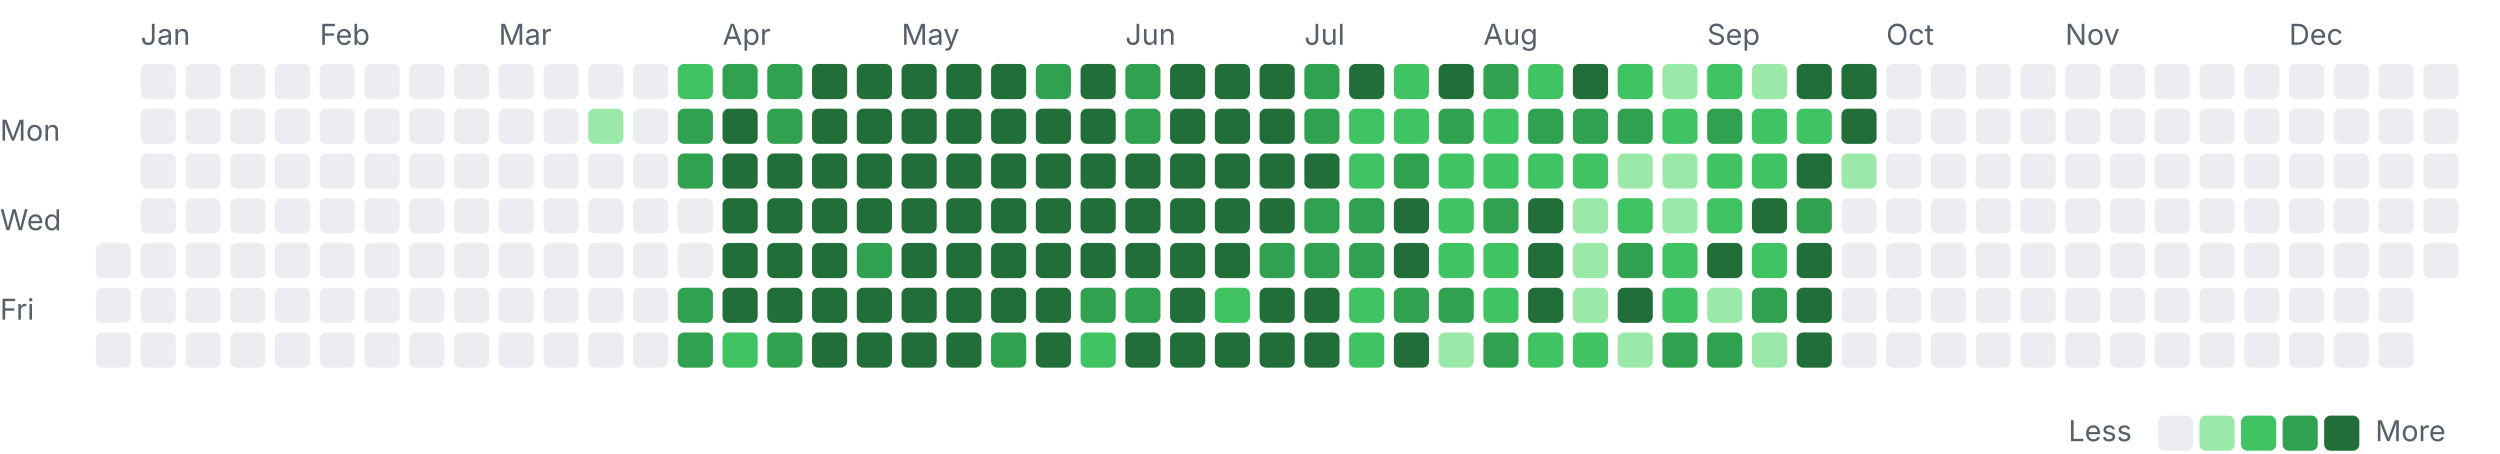
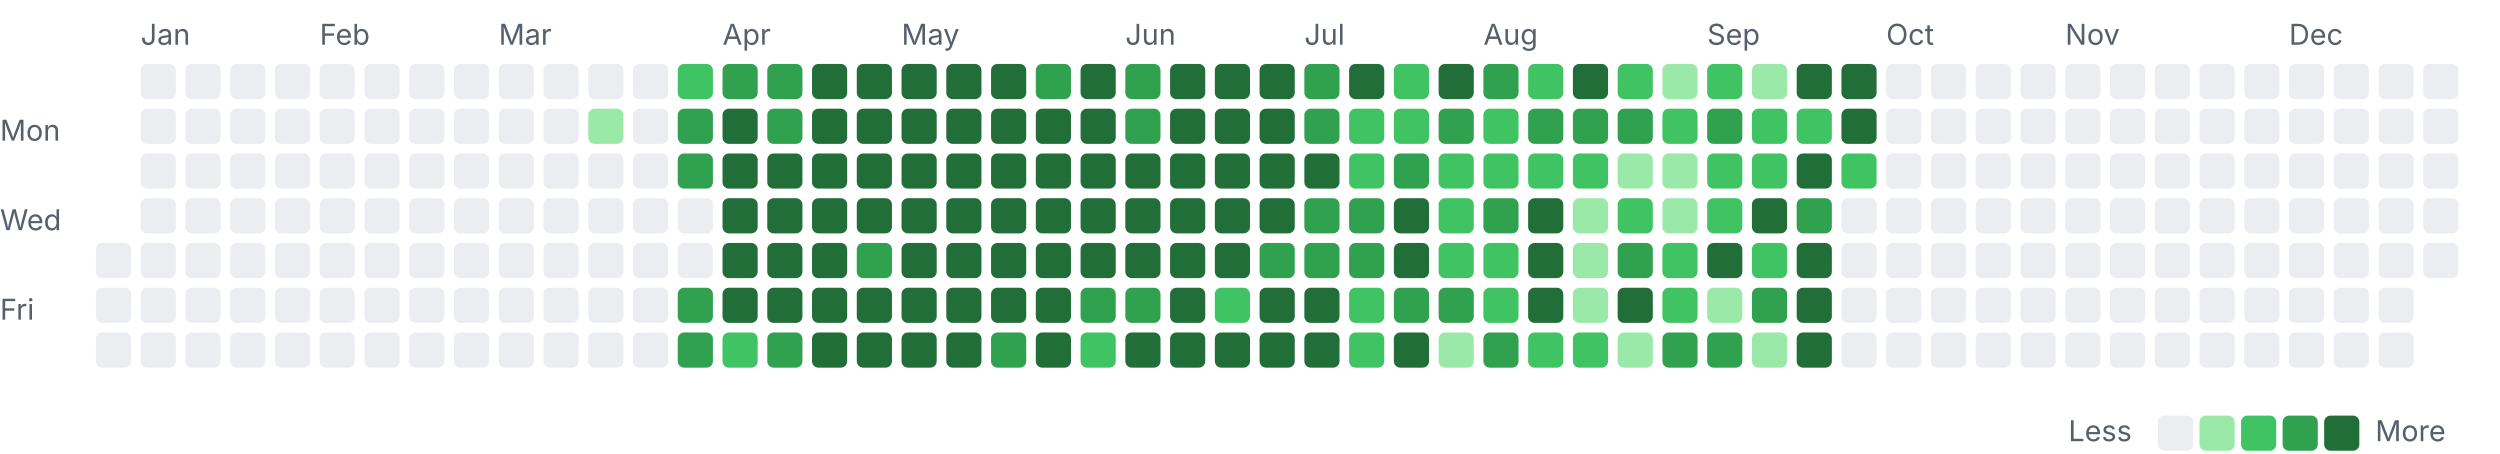
<svg xmlns="http://www.w3.org/2000/svg" width="782" height="142" viewBox="0 0 782 142">
  <style>.l0{fill:#ebedf0}.l1{fill:#9be9a8}.l2{fill:#40c463}.l3{fill:#30a14e}.l4{fill:#216e39} .lbl{fill:#57606a;font:9px -apple-system,Segoe UI,sans-serif}@media(prefers-color-scheme:dark){.l0{fill:#161b22}.l1{fill:#0e4429}.l2{fill:#006d32}.l3{fill:#26a641}.l4{fill:#39d353} .lbl{fill:#8b949e}}</style>
  <text class="lbl" x="44" y="14">Jan</text>
  <text class="lbl" x="100" y="14">Feb</text>
  <text class="lbl" x="156" y="14">Mar</text>
  <text class="lbl" x="226" y="14">Apr</text>
  <text class="lbl" x="282" y="14">May</text>
  <text class="lbl" x="352" y="14">Jun</text>
  <text class="lbl" x="408" y="14">Jul</text>
  <text class="lbl" x="464" y="14">Aug</text>
  <text class="lbl" x="534" y="14">Sep</text>
  <text class="lbl" x="590" y="14">Oct</text>
  <text class="lbl" x="646" y="14">Nov</text>
  <text class="lbl" x="716" y="14">Dec</text>
  <text class="lbl" x="0" y="44">Mon</text>
  <text class="lbl" x="0" y="72">Wed</text>
  <text class="lbl" x="0" y="100">Fri</text>
  <rect class="l0" x="30" y="76" width="11" height="11" rx="2" />
  <rect class="l0" x="30" y="90" width="11" height="11" rx="2" />
  <rect class="l0" x="30" y="104" width="11" height="11" rx="2" />
  <rect class="l0" x="44" y="20" width="11" height="11" rx="2" />
  <rect class="l0" x="44" y="34" width="11" height="11" rx="2" />
  <rect class="l0" x="44" y="48" width="11" height="11" rx="2" />
  <rect class="l0" x="44" y="62" width="11" height="11" rx="2" />
  <rect class="l0" x="44" y="76" width="11" height="11" rx="2" />
  <rect class="l0" x="44" y="90" width="11" height="11" rx="2" />
  <rect class="l0" x="44" y="104" width="11" height="11" rx="2" />
  <rect class="l0" x="58" y="20" width="11" height="11" rx="2" />
  <rect class="l0" x="58" y="34" width="11" height="11" rx="2" />
  <rect class="l0" x="58" y="48" width="11" height="11" rx="2" />
  <rect class="l0" x="58" y="62" width="11" height="11" rx="2" />
  <rect class="l0" x="58" y="76" width="11" height="11" rx="2" />
  <rect class="l0" x="58" y="90" width="11" height="11" rx="2" />
  <rect class="l0" x="58" y="104" width="11" height="11" rx="2" />
  <rect class="l0" x="72" y="20" width="11" height="11" rx="2" />
  <rect class="l0" x="72" y="34" width="11" height="11" rx="2" />
  <rect class="l0" x="72" y="48" width="11" height="11" rx="2" />
  <rect class="l0" x="72" y="62" width="11" height="11" rx="2" />
  <rect class="l0" x="72" y="76" width="11" height="11" rx="2" />
  <rect class="l0" x="72" y="90" width="11" height="11" rx="2" />
  <rect class="l0" x="72" y="104" width="11" height="11" rx="2" />
  <rect class="l0" x="86" y="20" width="11" height="11" rx="2" />
  <rect class="l0" x="86" y="34" width="11" height="11" rx="2" />
  <rect class="l0" x="86" y="48" width="11" height="11" rx="2" />
  <rect class="l0" x="86" y="62" width="11" height="11" rx="2" />
  <rect class="l0" x="86" y="76" width="11" height="11" rx="2" />
  <rect class="l0" x="86" y="90" width="11" height="11" rx="2" />
  <rect class="l0" x="86" y="104" width="11" height="11" rx="2" />
  <rect class="l0" x="100" y="20" width="11" height="11" rx="2" />
  <rect class="l0" x="100" y="34" width="11" height="11" rx="2" />
  <rect class="l0" x="100" y="48" width="11" height="11" rx="2" />
  <rect class="l0" x="100" y="62" width="11" height="11" rx="2" />
  <rect class="l0" x="100" y="76" width="11" height="11" rx="2" />
  <rect class="l0" x="100" y="90" width="11" height="11" rx="2" />
  <rect class="l0" x="100" y="104" width="11" height="11" rx="2" />
  <rect class="l0" x="114" y="20" width="11" height="11" rx="2" />
  <rect class="l0" x="114" y="34" width="11" height="11" rx="2" />
  <rect class="l0" x="114" y="48" width="11" height="11" rx="2" />
  <rect class="l0" x="114" y="62" width="11" height="11" rx="2" />
  <rect class="l0" x="114" y="76" width="11" height="11" rx="2" />
  <rect class="l0" x="114" y="90" width="11" height="11" rx="2" />
  <rect class="l0" x="114" y="104" width="11" height="11" rx="2" />
  <rect class="l0" x="128" y="20" width="11" height="11" rx="2" />
  <rect class="l0" x="128" y="34" width="11" height="11" rx="2" />
  <rect class="l0" x="128" y="48" width="11" height="11" rx="2" />
  <rect class="l0" x="128" y="62" width="11" height="11" rx="2" />
  <rect class="l0" x="128" y="76" width="11" height="11" rx="2" />
  <rect class="l0" x="128" y="90" width="11" height="11" rx="2" />
  <rect class="l0" x="128" y="104" width="11" height="11" rx="2" />
  <rect class="l0" x="142" y="20" width="11" height="11" rx="2" />
  <rect class="l0" x="142" y="34" width="11" height="11" rx="2" />
  <rect class="l0" x="142" y="48" width="11" height="11" rx="2" />
  <rect class="l0" x="142" y="62" width="11" height="11" rx="2" />
  <rect class="l0" x="142" y="76" width="11" height="11" rx="2" />
  <rect class="l0" x="142" y="90" width="11" height="11" rx="2" />
  <rect class="l0" x="142" y="104" width="11" height="11" rx="2" />
  <rect class="l0" x="156" y="20" width="11" height="11" rx="2" />
  <rect class="l0" x="156" y="34" width="11" height="11" rx="2" />
  <rect class="l0" x="156" y="48" width="11" height="11" rx="2" />
  <rect class="l0" x="156" y="62" width="11" height="11" rx="2" />
  <rect class="l0" x="156" y="76" width="11" height="11" rx="2" />
  <rect class="l0" x="156" y="90" width="11" height="11" rx="2" />
  <rect class="l0" x="156" y="104" width="11" height="11" rx="2" />
  <rect class="l0" x="170" y="20" width="11" height="11" rx="2" />
  <rect class="l0" x="170" y="34" width="11" height="11" rx="2" />
  <rect class="l0" x="170" y="48" width="11" height="11" rx="2" />
  <rect class="l0" x="170" y="62" width="11" height="11" rx="2" />
  <rect class="l0" x="170" y="76" width="11" height="11" rx="2" />
  <rect class="l0" x="170" y="90" width="11" height="11" rx="2" />
  <rect class="l0" x="170" y="104" width="11" height="11" rx="2" />
  <rect class="l0" x="184" y="20" width="11" height="11" rx="2" />
  <rect class="l1" x="184" y="34" width="11" height="11" rx="2" />
  <rect class="l0" x="184" y="48" width="11" height="11" rx="2" />
  <rect class="l0" x="184" y="62" width="11" height="11" rx="2" />
  <rect class="l0" x="184" y="76" width="11" height="11" rx="2" />
  <rect class="l0" x="184" y="90" width="11" height="11" rx="2" />
  <rect class="l0" x="184" y="104" width="11" height="11" rx="2" />
  <rect class="l0" x="198" y="20" width="11" height="11" rx="2" />
  <rect class="l0" x="198" y="34" width="11" height="11" rx="2" />
  <rect class="l0" x="198" y="48" width="11" height="11" rx="2" />
  <rect class="l0" x="198" y="62" width="11" height="11" rx="2" />
  <rect class="l0" x="198" y="76" width="11" height="11" rx="2" />
  <rect class="l0" x="198" y="90" width="11" height="11" rx="2" />
  <rect class="l0" x="198" y="104" width="11" height="11" rx="2" />
  <rect class="l2" x="212" y="20" width="11" height="11" rx="2" />
  <rect class="l3" x="212" y="34" width="11" height="11" rx="2" />
  <rect class="l3" x="212" y="48" width="11" height="11" rx="2" />
  <rect class="l0" x="212" y="62" width="11" height="11" rx="2" />
  <rect class="l0" x="212" y="76" width="11" height="11" rx="2" />
  <rect class="l3" x="212" y="90" width="11" height="11" rx="2" />
  <rect class="l3" x="212" y="104" width="11" height="11" rx="2" />
  <rect class="l3" x="226" y="20" width="11" height="11" rx="2" />
  <rect class="l4" x="226" y="34" width="11" height="11" rx="2" />
  <rect class="l4" x="226" y="48" width="11" height="11" rx="2" />
  <rect class="l4" x="226" y="62" width="11" height="11" rx="2" />
  <rect class="l4" x="226" y="76" width="11" height="11" rx="2" />
  <rect class="l4" x="226" y="90" width="11" height="11" rx="2" />
  <rect class="l2" x="226" y="104" width="11" height="11" rx="2" />
  <rect class="l3" x="240" y="20" width="11" height="11" rx="2" />
  <rect class="l3" x="240" y="34" width="11" height="11" rx="2" />
  <rect class="l4" x="240" y="48" width="11" height="11" rx="2" />
  <rect class="l4" x="240" y="62" width="11" height="11" rx="2" />
  <rect class="l4" x="240" y="76" width="11" height="11" rx="2" />
  <rect class="l4" x="240" y="90" width="11" height="11" rx="2" />
  <rect class="l3" x="240" y="104" width="11" height="11" rx="2" />
  <rect class="l4" x="254" y="20" width="11" height="11" rx="2" />
  <rect class="l4" x="254" y="34" width="11" height="11" rx="2" />
  <rect class="l4" x="254" y="48" width="11" height="11" rx="2" />
  <rect class="l4" x="254" y="62" width="11" height="11" rx="2" />
  <rect class="l4" x="254" y="76" width="11" height="11" rx="2" />
  <rect class="l4" x="254" y="90" width="11" height="11" rx="2" />
  <rect class="l4" x="254" y="104" width="11" height="11" rx="2" />
  <rect class="l4" x="268" y="20" width="11" height="11" rx="2" />
  <rect class="l4" x="268" y="34" width="11" height="11" rx="2" />
  <rect class="l4" x="268" y="48" width="11" height="11" rx="2" />
  <rect class="l4" x="268" y="62" width="11" height="11" rx="2" />
  <rect class="l3" x="268" y="76" width="11" height="11" rx="2" />
  <rect class="l4" x="268" y="90" width="11" height="11" rx="2" />
  <rect class="l4" x="268" y="104" width="11" height="11" rx="2" />
  <rect class="l4" x="282" y="20" width="11" height="11" rx="2" />
  <rect class="l4" x="282" y="34" width="11" height="11" rx="2" />
  <rect class="l4" x="282" y="48" width="11" height="11" rx="2" />
  <rect class="l4" x="282" y="62" width="11" height="11" rx="2" />
  <rect class="l4" x="282" y="76" width="11" height="11" rx="2" />
  <rect class="l4" x="282" y="90" width="11" height="11" rx="2" />
  <rect class="l4" x="282" y="104" width="11" height="11" rx="2" />
  <rect class="l4" x="296" y="20" width="11" height="11" rx="2" />
  <rect class="l4" x="296" y="34" width="11" height="11" rx="2" />
  <rect class="l4" x="296" y="48" width="11" height="11" rx="2" />
  <rect class="l4" x="296" y="62" width="11" height="11" rx="2" />
  <rect class="l4" x="296" y="76" width="11" height="11" rx="2" />
  <rect class="l4" x="296" y="90" width="11" height="11" rx="2" />
  <rect class="l4" x="296" y="104" width="11" height="11" rx="2" />
  <rect class="l4" x="310" y="20" width="11" height="11" rx="2" />
  <rect class="l4" x="310" y="34" width="11" height="11" rx="2" />
  <rect class="l4" x="310" y="48" width="11" height="11" rx="2" />
  <rect class="l4" x="310" y="62" width="11" height="11" rx="2" />
  <rect class="l4" x="310" y="76" width="11" height="11" rx="2" />
  <rect class="l4" x="310" y="90" width="11" height="11" rx="2" />
  <rect class="l3" x="310" y="104" width="11" height="11" rx="2" />
  <rect class="l3" x="324" y="20" width="11" height="11" rx="2" />
  <rect class="l4" x="324" y="34" width="11" height="11" rx="2" />
  <rect class="l4" x="324" y="48" width="11" height="11" rx="2" />
  <rect class="l4" x="324" y="62" width="11" height="11" rx="2" />
  <rect class="l4" x="324" y="76" width="11" height="11" rx="2" />
  <rect class="l4" x="324" y="90" width="11" height="11" rx="2" />
  <rect class="l4" x="324" y="104" width="11" height="11" rx="2" />
  <rect class="l4" x="338" y="20" width="11" height="11" rx="2" />
  <rect class="l4" x="338" y="34" width="11" height="11" rx="2" />
  <rect class="l4" x="338" y="48" width="11" height="11" rx="2" />
  <rect class="l4" x="338" y="62" width="11" height="11" rx="2" />
  <rect class="l4" x="338" y="76" width="11" height="11" rx="2" />
  <rect class="l3" x="338" y="90" width="11" height="11" rx="2" />
  <rect class="l2" x="338" y="104" width="11" height="11" rx="2" />
  <rect class="l3" x="352" y="20" width="11" height="11" rx="2" />
  <rect class="l3" x="352" y="34" width="11" height="11" rx="2" />
  <rect class="l4" x="352" y="48" width="11" height="11" rx="2" />
  <rect class="l4" x="352" y="62" width="11" height="11" rx="2" />
  <rect class="l4" x="352" y="76" width="11" height="11" rx="2" />
  <rect class="l3" x="352" y="90" width="11" height="11" rx="2" />
  <rect class="l4" x="352" y="104" width="11" height="11" rx="2" />
  <rect class="l4" x="366" y="20" width="11" height="11" rx="2" />
  <rect class="l4" x="366" y="34" width="11" height="11" rx="2" />
  <rect class="l4" x="366" y="48" width="11" height="11" rx="2" />
  <rect class="l4" x="366" y="62" width="11" height="11" rx="2" />
  <rect class="l4" x="366" y="76" width="11" height="11" rx="2" />
  <rect class="l4" x="366" y="90" width="11" height="11" rx="2" />
  <rect class="l4" x="366" y="104" width="11" height="11" rx="2" />
  <rect class="l4" x="380" y="20" width="11" height="11" rx="2" />
  <rect class="l4" x="380" y="34" width="11" height="11" rx="2" />
  <rect class="l4" x="380" y="48" width="11" height="11" rx="2" />
  <rect class="l4" x="380" y="62" width="11" height="11" rx="2" />
  <rect class="l4" x="380" y="76" width="11" height="11" rx="2" />
  <rect class="l2" x="380" y="90" width="11" height="11" rx="2" />
  <rect class="l4" x="380" y="104" width="11" height="11" rx="2" />
  <rect class="l4" x="394" y="20" width="11" height="11" rx="2" />
  <rect class="l4" x="394" y="34" width="11" height="11" rx="2" />
  <rect class="l4" x="394" y="48" width="11" height="11" rx="2" />
  <rect class="l4" x="394" y="62" width="11" height="11" rx="2" />
  <rect class="l3" x="394" y="76" width="11" height="11" rx="2" />
  <rect class="l4" x="394" y="90" width="11" height="11" rx="2" />
  <rect class="l4" x="394" y="104" width="11" height="11" rx="2" />
  <rect class="l3" x="408" y="20" width="11" height="11" rx="2" />
  <rect class="l3" x="408" y="34" width="11" height="11" rx="2" />
  <rect class="l4" x="408" y="48" width="11" height="11" rx="2" />
  <rect class="l3" x="408" y="62" width="11" height="11" rx="2" />
  <rect class="l3" x="408" y="76" width="11" height="11" rx="2" />
  <rect class="l4" x="408" y="90" width="11" height="11" rx="2" />
  <rect class="l4" x="408" y="104" width="11" height="11" rx="2" />
  <rect class="l4" x="422" y="20" width="11" height="11" rx="2" />
  <rect class="l2" x="422" y="34" width="11" height="11" rx="2" />
  <rect class="l2" x="422" y="48" width="11" height="11" rx="2" />
  <rect class="l3" x="422" y="62" width="11" height="11" rx="2" />
  <rect class="l3" x="422" y="76" width="11" height="11" rx="2" />
  <rect class="l2" x="422" y="90" width="11" height="11" rx="2" />
  <rect class="l2" x="422" y="104" width="11" height="11" rx="2" />
  <rect class="l2" x="436" y="20" width="11" height="11" rx="2" />
  <rect class="l2" x="436" y="34" width="11" height="11" rx="2" />
  <rect class="l3" x="436" y="48" width="11" height="11" rx="2" />
  <rect class="l4" x="436" y="62" width="11" height="11" rx="2" />
  <rect class="l4" x="436" y="76" width="11" height="11" rx="2" />
  <rect class="l3" x="436" y="90" width="11" height="11" rx="2" />
  <rect class="l4" x="436" y="104" width="11" height="11" rx="2" />
  <rect class="l4" x="450" y="20" width="11" height="11" rx="2" />
  <rect class="l3" x="450" y="34" width="11" height="11" rx="2" />
  <rect class="l2" x="450" y="48" width="11" height="11" rx="2" />
  <rect class="l2" x="450" y="62" width="11" height="11" rx="2" />
  <rect class="l2" x="450" y="76" width="11" height="11" rx="2" />
  <rect class="l3" x="450" y="90" width="11" height="11" rx="2" />
  <rect class="l1" x="450" y="104" width="11" height="11" rx="2" />
  <rect class="l3" x="464" y="20" width="11" height="11" rx="2" />
  <rect class="l2" x="464" y="34" width="11" height="11" rx="2" />
  <rect class="l2" x="464" y="48" width="11" height="11" rx="2" />
  <rect class="l3" x="464" y="62" width="11" height="11" rx="2" />
  <rect class="l2" x="464" y="76" width="11" height="11" rx="2" />
  <rect class="l2" x="464" y="90" width="11" height="11" rx="2" />
  <rect class="l3" x="464" y="104" width="11" height="11" rx="2" />
  <rect class="l2" x="478" y="20" width="11" height="11" rx="2" />
  <rect class="l3" x="478" y="34" width="11" height="11" rx="2" />
  <rect class="l2" x="478" y="48" width="11" height="11" rx="2" />
  <rect class="l4" x="478" y="62" width="11" height="11" rx="2" />
  <rect class="l4" x="478" y="76" width="11" height="11" rx="2" />
  <rect class="l4" x="478" y="90" width="11" height="11" rx="2" />
  <rect class="l2" x="478" y="104" width="11" height="11" rx="2" />
  <rect class="l4" x="492" y="20" width="11" height="11" rx="2" />
  <rect class="l3" x="492" y="34" width="11" height="11" rx="2" />
  <rect class="l2" x="492" y="48" width="11" height="11" rx="2" />
  <rect class="l1" x="492" y="62" width="11" height="11" rx="2" />
  <rect class="l1" x="492" y="76" width="11" height="11" rx="2" />
  <rect class="l1" x="492" y="90" width="11" height="11" rx="2" />
  <rect class="l2" x="492" y="104" width="11" height="11" rx="2" />
  <rect class="l2" x="506" y="20" width="11" height="11" rx="2" />
  <rect class="l3" x="506" y="34" width="11" height="11" rx="2" />
  <rect class="l1" x="506" y="48" width="11" height="11" rx="2" />
  <rect class="l2" x="506" y="62" width="11" height="11" rx="2" />
  <rect class="l3" x="506" y="76" width="11" height="11" rx="2" />
  <rect class="l4" x="506" y="90" width="11" height="11" rx="2" />
  <rect class="l1" x="506" y="104" width="11" height="11" rx="2" />
  <rect class="l1" x="520" y="20" width="11" height="11" rx="2" />
  <rect class="l2" x="520" y="34" width="11" height="11" rx="2" />
  <rect class="l1" x="520" y="48" width="11" height="11" rx="2" />
  <rect class="l1" x="520" y="62" width="11" height="11" rx="2" />
  <rect class="l2" x="520" y="76" width="11" height="11" rx="2" />
  <rect class="l2" x="520" y="90" width="11" height="11" rx="2" />
  <rect class="l3" x="520" y="104" width="11" height="11" rx="2" />
  <rect class="l2" x="534" y="20" width="11" height="11" rx="2" />
  <rect class="l3" x="534" y="34" width="11" height="11" rx="2" />
  <rect class="l2" x="534" y="48" width="11" height="11" rx="2" />
  <rect class="l2" x="534" y="62" width="11" height="11" rx="2" />
  <rect class="l4" x="534" y="76" width="11" height="11" rx="2" />
  <rect class="l1" x="534" y="90" width="11" height="11" rx="2" />
  <rect class="l3" x="534" y="104" width="11" height="11" rx="2" />
  <rect class="l1" x="548" y="20" width="11" height="11" rx="2" />
  <rect class="l2" x="548" y="34" width="11" height="11" rx="2" />
  <rect class="l2" x="548" y="48" width="11" height="11" rx="2" />
  <rect class="l4" x="548" y="62" width="11" height="11" rx="2" />
  <rect class="l2" x="548" y="76" width="11" height="11" rx="2" />
  <rect class="l3" x="548" y="90" width="11" height="11" rx="2" />
  <rect class="l1" x="548" y="104" width="11" height="11" rx="2" />
  <rect class="l4" x="562" y="20" width="11" height="11" rx="2" />
  <rect class="l2" x="562" y="34" width="11" height="11" rx="2" />
  <rect class="l4" x="562" y="48" width="11" height="11" rx="2" />
  <rect class="l3" x="562" y="62" width="11" height="11" rx="2" />
  <rect class="l4" x="562" y="76" width="11" height="11" rx="2" />
  <rect class="l4" x="562" y="90" width="11" height="11" rx="2" />
  <rect class="l4" x="562" y="104" width="11" height="11" rx="2" />
  <rect class="l4" x="576" y="20" width="11" height="11" rx="2" />
  <rect class="l4" x="576" y="34" width="11" height="11" rx="2" />
-   <rect class="l1" x="576" y="48" width="11" height="11" rx="2" />
+   <rect class="l2" x="576" y="48" width="11" height="11" rx="2" />
  <rect class="l0" x="576" y="62" width="11" height="11" rx="2" />
  <rect class="l0" x="576" y="76" width="11" height="11" rx="2" />
  <rect class="l0" x="576" y="90" width="11" height="11" rx="2" />
  <rect class="l0" x="576" y="104" width="11" height="11" rx="2" />
  <rect class="l0" x="590" y="20" width="11" height="11" rx="2" />
  <rect class="l0" x="590" y="34" width="11" height="11" rx="2" />
  <rect class="l0" x="590" y="48" width="11" height="11" rx="2" />
  <rect class="l0" x="590" y="62" width="11" height="11" rx="2" />
  <rect class="l0" x="590" y="76" width="11" height="11" rx="2" />
  <rect class="l0" x="590" y="90" width="11" height="11" rx="2" />
  <rect class="l0" x="590" y="104" width="11" height="11" rx="2" />
  <rect class="l0" x="604" y="20" width="11" height="11" rx="2" />
  <rect class="l0" x="604" y="34" width="11" height="11" rx="2" />
  <rect class="l0" x="604" y="48" width="11" height="11" rx="2" />
  <rect class="l0" x="604" y="62" width="11" height="11" rx="2" />
  <rect class="l0" x="604" y="76" width="11" height="11" rx="2" />
  <rect class="l0" x="604" y="90" width="11" height="11" rx="2" />
  <rect class="l0" x="604" y="104" width="11" height="11" rx="2" />
  <rect class="l0" x="618" y="20" width="11" height="11" rx="2" />
  <rect class="l0" x="618" y="34" width="11" height="11" rx="2" />
  <rect class="l0" x="618" y="48" width="11" height="11" rx="2" />
  <rect class="l0" x="618" y="62" width="11" height="11" rx="2" />
  <rect class="l0" x="618" y="76" width="11" height="11" rx="2" />
  <rect class="l0" x="618" y="90" width="11" height="11" rx="2" />
  <rect class="l0" x="618" y="104" width="11" height="11" rx="2" />
  <rect class="l0" x="632" y="20" width="11" height="11" rx="2" />
  <rect class="l0" x="632" y="34" width="11" height="11" rx="2" />
  <rect class="l0" x="632" y="48" width="11" height="11" rx="2" />
  <rect class="l0" x="632" y="62" width="11" height="11" rx="2" />
  <rect class="l0" x="632" y="76" width="11" height="11" rx="2" />
  <rect class="l0" x="632" y="90" width="11" height="11" rx="2" />
  <rect class="l0" x="632" y="104" width="11" height="11" rx="2" />
  <rect class="l0" x="646" y="20" width="11" height="11" rx="2" />
  <rect class="l0" x="646" y="34" width="11" height="11" rx="2" />
  <rect class="l0" x="646" y="48" width="11" height="11" rx="2" />
  <rect class="l0" x="646" y="62" width="11" height="11" rx="2" />
  <rect class="l0" x="646" y="76" width="11" height="11" rx="2" />
  <rect class="l0" x="646" y="90" width="11" height="11" rx="2" />
  <rect class="l0" x="646" y="104" width="11" height="11" rx="2" />
  <rect class="l0" x="660" y="20" width="11" height="11" rx="2" />
  <rect class="l0" x="660" y="34" width="11" height="11" rx="2" />
  <rect class="l0" x="660" y="48" width="11" height="11" rx="2" />
  <rect class="l0" x="660" y="62" width="11" height="11" rx="2" />
  <rect class="l0" x="660" y="76" width="11" height="11" rx="2" />
  <rect class="l0" x="660" y="90" width="11" height="11" rx="2" />
  <rect class="l0" x="660" y="104" width="11" height="11" rx="2" />
  <rect class="l0" x="674" y="20" width="11" height="11" rx="2" />
  <rect class="l0" x="674" y="34" width="11" height="11" rx="2" />
  <rect class="l0" x="674" y="48" width="11" height="11" rx="2" />
  <rect class="l0" x="674" y="62" width="11" height="11" rx="2" />
  <rect class="l0" x="674" y="76" width="11" height="11" rx="2" />
  <rect class="l0" x="674" y="90" width="11" height="11" rx="2" />
  <rect class="l0" x="674" y="104" width="11" height="11" rx="2" />
  <rect class="l0" x="688" y="20" width="11" height="11" rx="2" />
  <rect class="l0" x="688" y="34" width="11" height="11" rx="2" />
  <rect class="l0" x="688" y="48" width="11" height="11" rx="2" />
  <rect class="l0" x="688" y="62" width="11" height="11" rx="2" />
  <rect class="l0" x="688" y="76" width="11" height="11" rx="2" />
  <rect class="l0" x="688" y="90" width="11" height="11" rx="2" />
  <rect class="l0" x="688" y="104" width="11" height="11" rx="2" />
  <rect class="l0" x="702" y="20" width="11" height="11" rx="2" />
  <rect class="l0" x="702" y="34" width="11" height="11" rx="2" />
  <rect class="l0" x="702" y="48" width="11" height="11" rx="2" />
  <rect class="l0" x="702" y="62" width="11" height="11" rx="2" />
  <rect class="l0" x="702" y="76" width="11" height="11" rx="2" />
  <rect class="l0" x="702" y="90" width="11" height="11" rx="2" />
  <rect class="l0" x="702" y="104" width="11" height="11" rx="2" />
  <rect class="l0" x="716" y="20" width="11" height="11" rx="2" />
  <rect class="l0" x="716" y="34" width="11" height="11" rx="2" />
  <rect class="l0" x="716" y="48" width="11" height="11" rx="2" />
  <rect class="l0" x="716" y="62" width="11" height="11" rx="2" />
  <rect class="l0" x="716" y="76" width="11" height="11" rx="2" />
  <rect class="l0" x="716" y="90" width="11" height="11" rx="2" />
  <rect class="l0" x="716" y="104" width="11" height="11" rx="2" />
  <rect class="l0" x="730" y="20" width="11" height="11" rx="2" />
  <rect class="l0" x="730" y="34" width="11" height="11" rx="2" />
  <rect class="l0" x="730" y="48" width="11" height="11" rx="2" />
  <rect class="l0" x="730" y="62" width="11" height="11" rx="2" />
  <rect class="l0" x="730" y="76" width="11" height="11" rx="2" />
  <rect class="l0" x="730" y="90" width="11" height="11" rx="2" />
  <rect class="l0" x="730" y="104" width="11" height="11" rx="2" />
  <rect class="l0" x="744" y="20" width="11" height="11" rx="2" />
  <rect class="l0" x="744" y="34" width="11" height="11" rx="2" />
  <rect class="l0" x="744" y="48" width="11" height="11" rx="2" />
  <rect class="l0" x="744" y="62" width="11" height="11" rx="2" />
  <rect class="l0" x="744" y="76" width="11" height="11" rx="2" />
  <rect class="l0" x="744" y="90" width="11" height="11" rx="2" />
  <rect class="l0" x="744" y="104" width="11" height="11" rx="2" />
  <rect class="l0" x="758" y="20" width="11" height="11" rx="2" />
  <rect class="l0" x="758" y="34" width="11" height="11" rx="2" />
  <rect class="l0" x="758" y="48" width="11" height="11" rx="2" />
  <rect class="l0" x="758" y="62" width="11" height="11" rx="2" />
  <rect class="l0" x="758" y="76" width="11" height="11" rx="2" />
  <text class="lbl" x="647" y="138">Less</text>
  <rect class="l0" x="675" y="130" width="11" height="11" rx="2" />
  <rect class="l1" x="688" y="130" width="11" height="11" rx="2" />
  <rect class="l2" x="701" y="130" width="11" height="11" rx="2" />
  <rect class="l3" x="714" y="130" width="11" height="11" rx="2" />
  <rect class="l4" x="727" y="130" width="11" height="11" rx="2" />
  <text class="lbl" x="743" y="138">More</text>
</svg>
